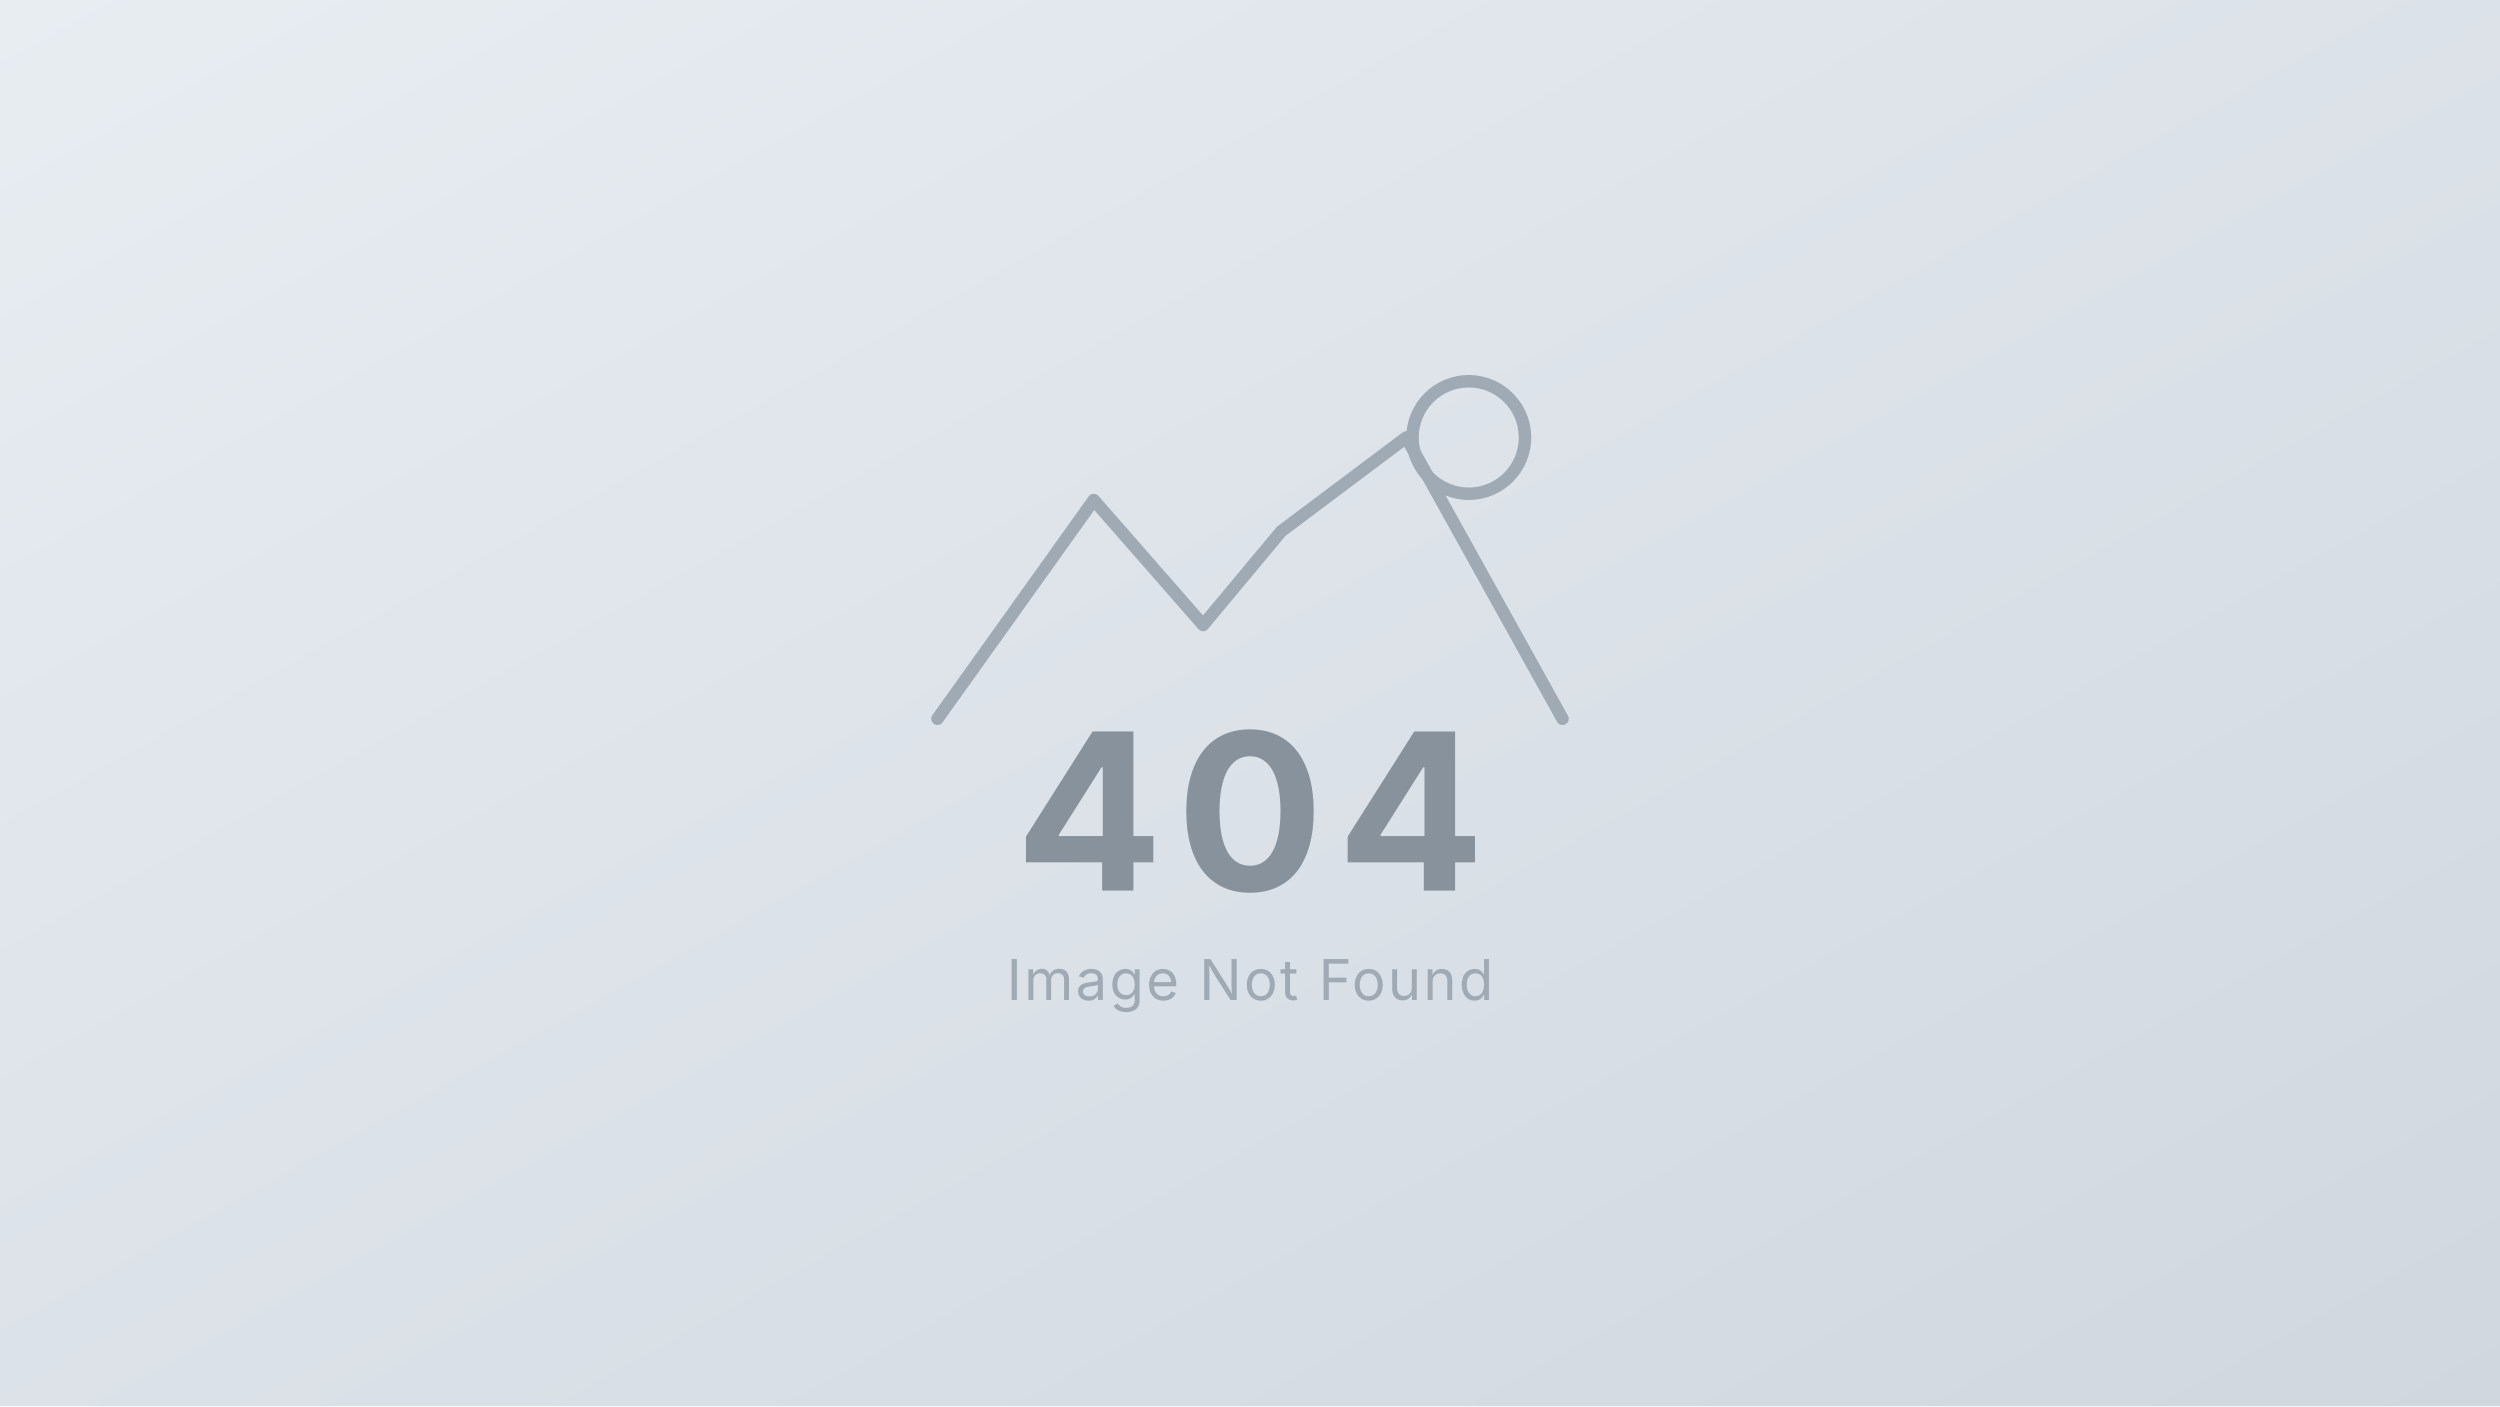
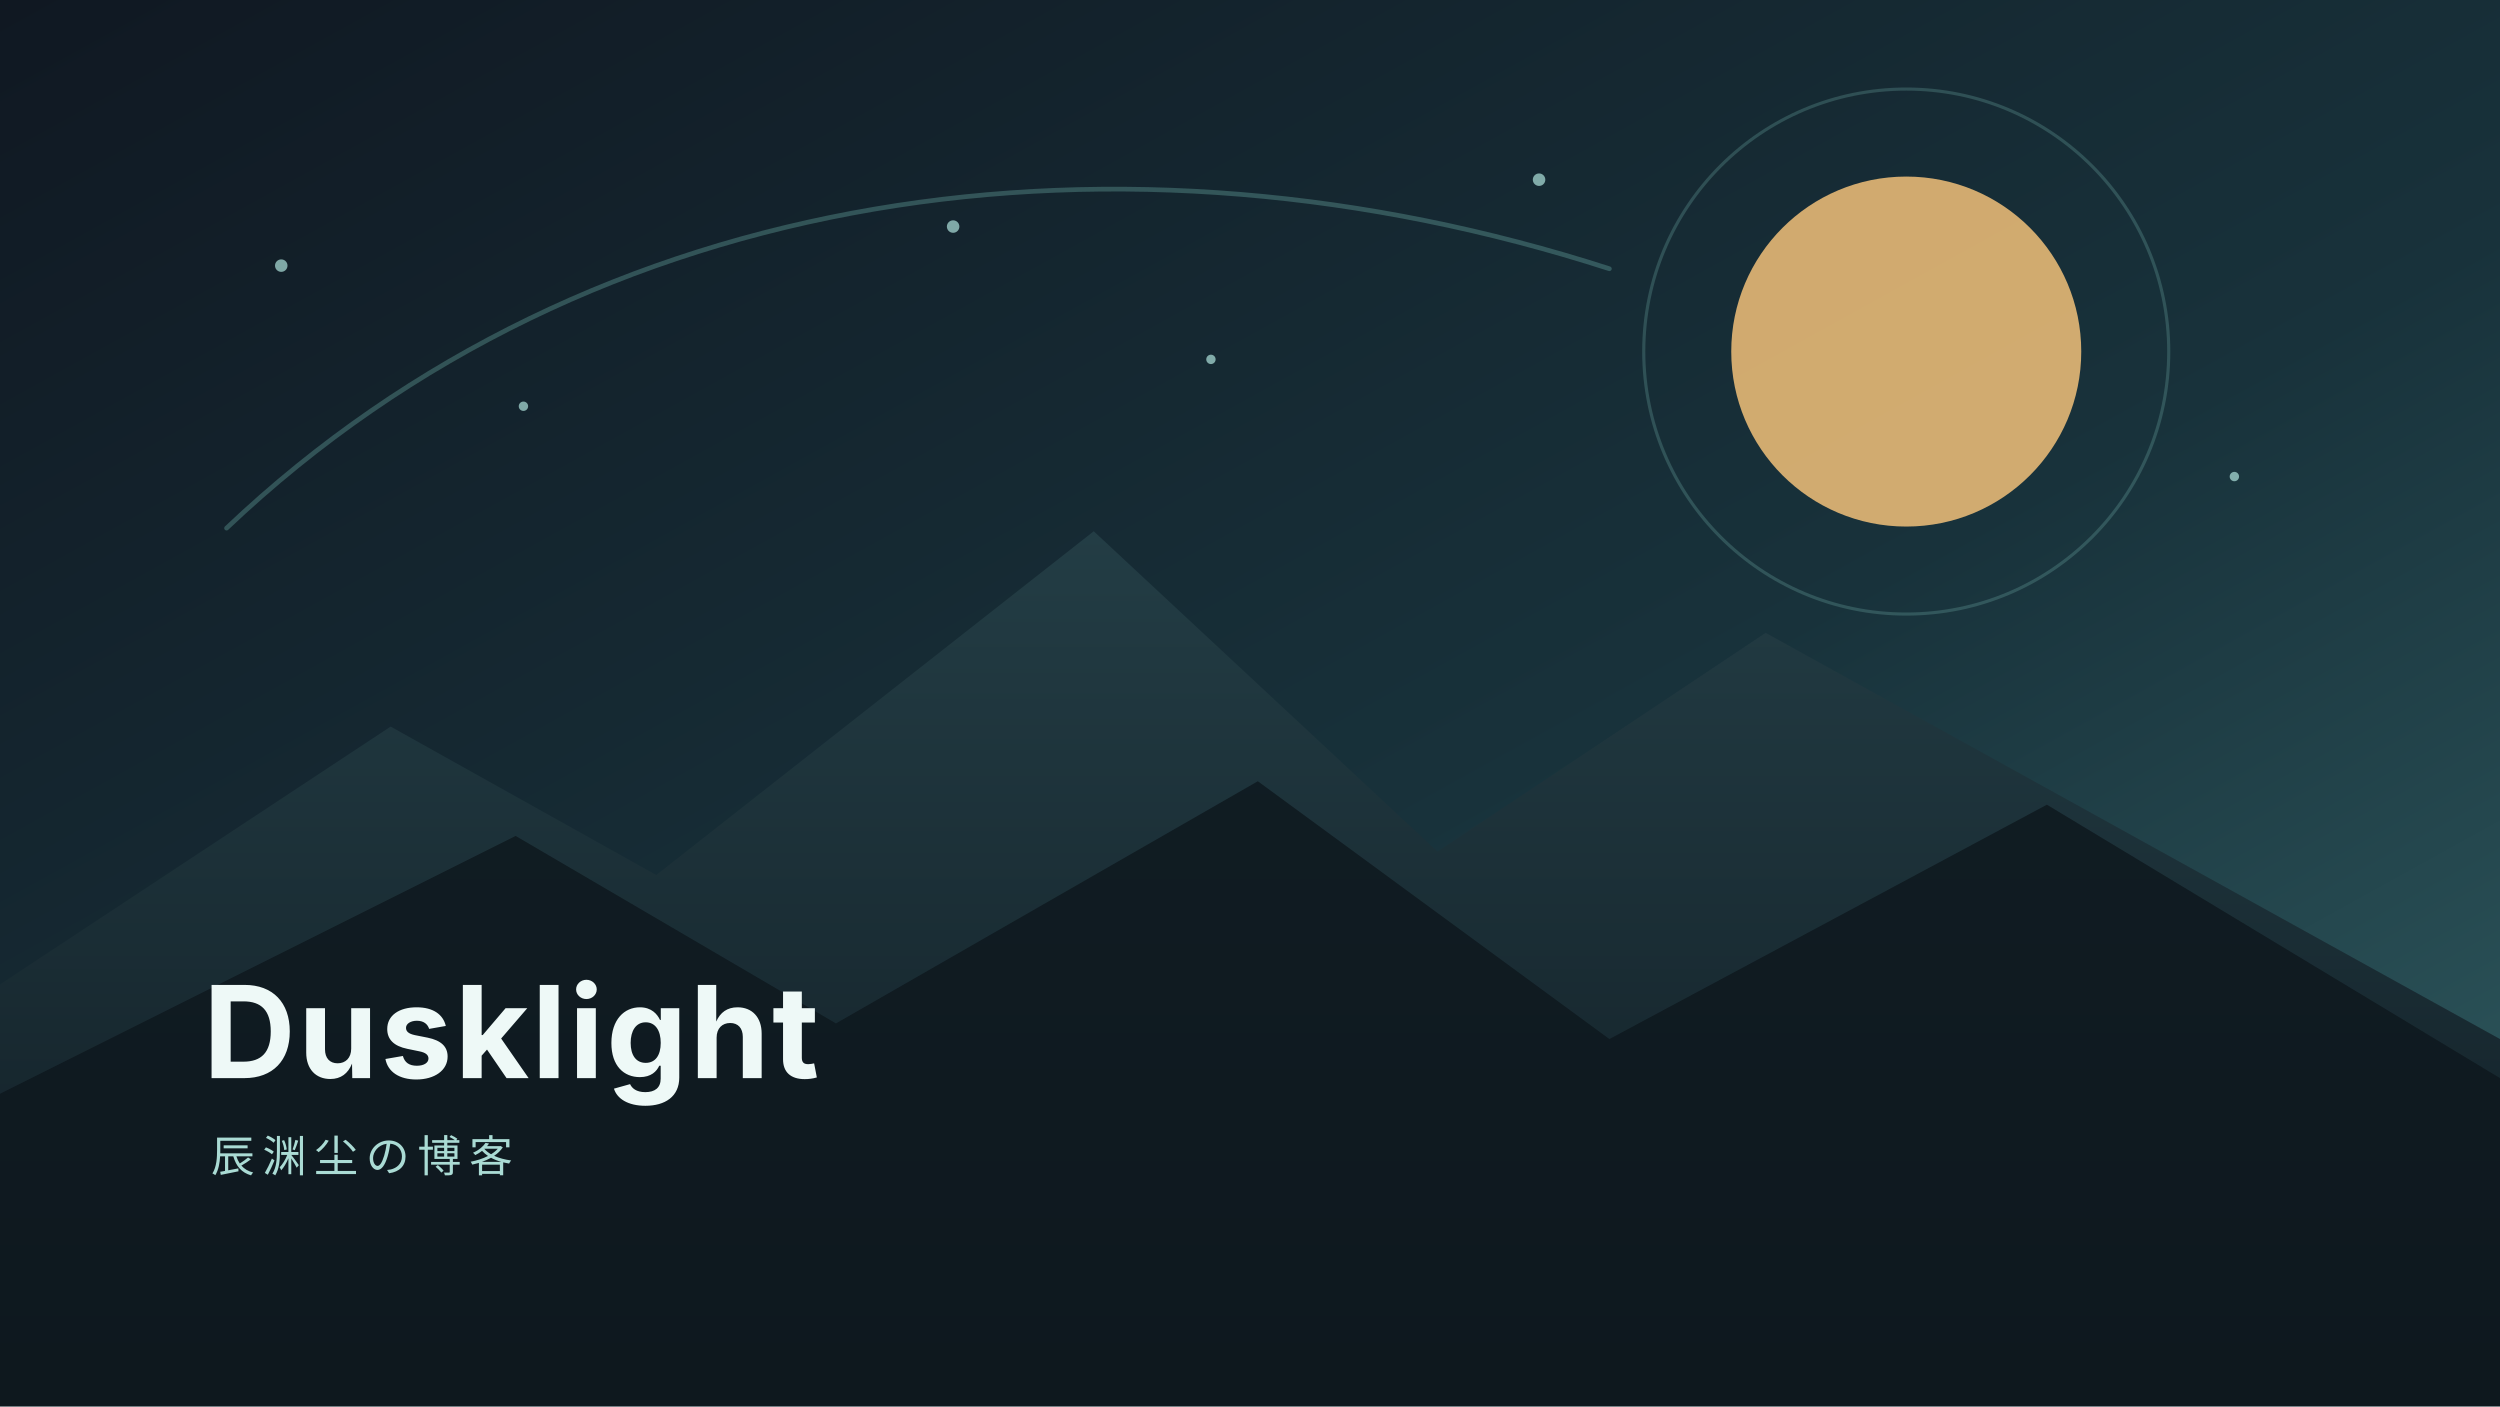
- <svg xmlns="http://www.w3.org/2000/svg" viewBox="0 0 1600 900">
+ <svg xmlns="http://www.w3.org/2000/svg" viewBox="0 0 1600 900" role="img" aria-labelledby="title desc">
  <defs>
    <linearGradient id="bg" x1="0" y1="0" x2="1" y2="1">
-       <stop offset="0%" stop-color="#e8edf2" />
-       <stop offset="100%" stop-color="#d0d7df" />
+       <stop offset="0%" stop-color="#101822" />
+       <stop offset="58%" stop-color="#18323b" />
+       <stop offset="100%" stop-color="#315d62" />
+     </linearGradient>
+     <linearGradient id="ridge" x1="0" y1="0" x2="0" y2="1">
+       <stop offset="0%" stop-color="#233d45" />
+       <stop offset="100%" stop-color="#101b22" />
    </linearGradient>
  </defs>
  <rect width="1600" height="900" fill="url(#bg)" />
-   <g transform="translate(800,360)" fill="none" stroke="#a0aab4" stroke-width="8" stroke-linecap="round" stroke-linejoin="round">
-     <polyline points="-200,100 -100,-40 -30,40 20,-20 100,-80 200,100" />
-     <circle cx="140" cy="-80" r="36" />
+   <circle cx="1220" cy="225" r="112" fill="#e6b875" opacity="0.9" />
+   <circle cx="1220" cy="225" r="168" fill="none" stroke="#8ad3c7" stroke-width="2" opacity="0.22" />
+   <path d="M0 630 250 465 420 560 700 340 920 545 1130 405 1600 665V900H0Z" fill="url(#ridge)" />
+   <path d="M0 700 330 535 535 655 805 500 1030 665 1310 515 1600 690V900H0Z" fill="#0d171d" opacity="0.82" />
+   <g fill="#b8eee6" opacity="0.66">
+     <circle cx="180" cy="170" r="4" />
+     <circle cx="335" cy="260" r="3" />
+     <circle cx="610" cy="145" r="4" />
+     <circle cx="775" cy="230" r="3" />
+     <circle cx="985" cy="115" r="4" />
+     <circle cx="1430" cy="305" r="3" />
  </g>
-   <text x="800" y="570" text-anchor="middle" font-family="Inter,system-ui,sans-serif" font-size="140" font-weight="700" fill="#88929c" letter-spacing="0.06em">404</text>
-   <text x="800" y="640" text-anchor="middle" font-family="Inter,system-ui,sans-serif" font-size="36" font-weight="400" fill="#a0aab4" letter-spacing="0.04em">Image Not Found</text>
+   <path d="M145 338C380 115 720 72 1030 172" fill="none" stroke="#7bc7bd" stroke-width="3" stroke-linecap="round" opacity="0.3" />
+   <text x="130" y="690" font-family="Inter,system-ui,sans-serif" font-size="82" font-weight="700" fill="#eef9f7" letter-spacing="0.02em">Dusklight</text>
+   <text x="135" y="750" font-family="Inter,system-ui,sans-serif" font-size="28" fill="#aadbd4" letter-spacing="0.18em">辰渊尘の博客</text>
</svg>
